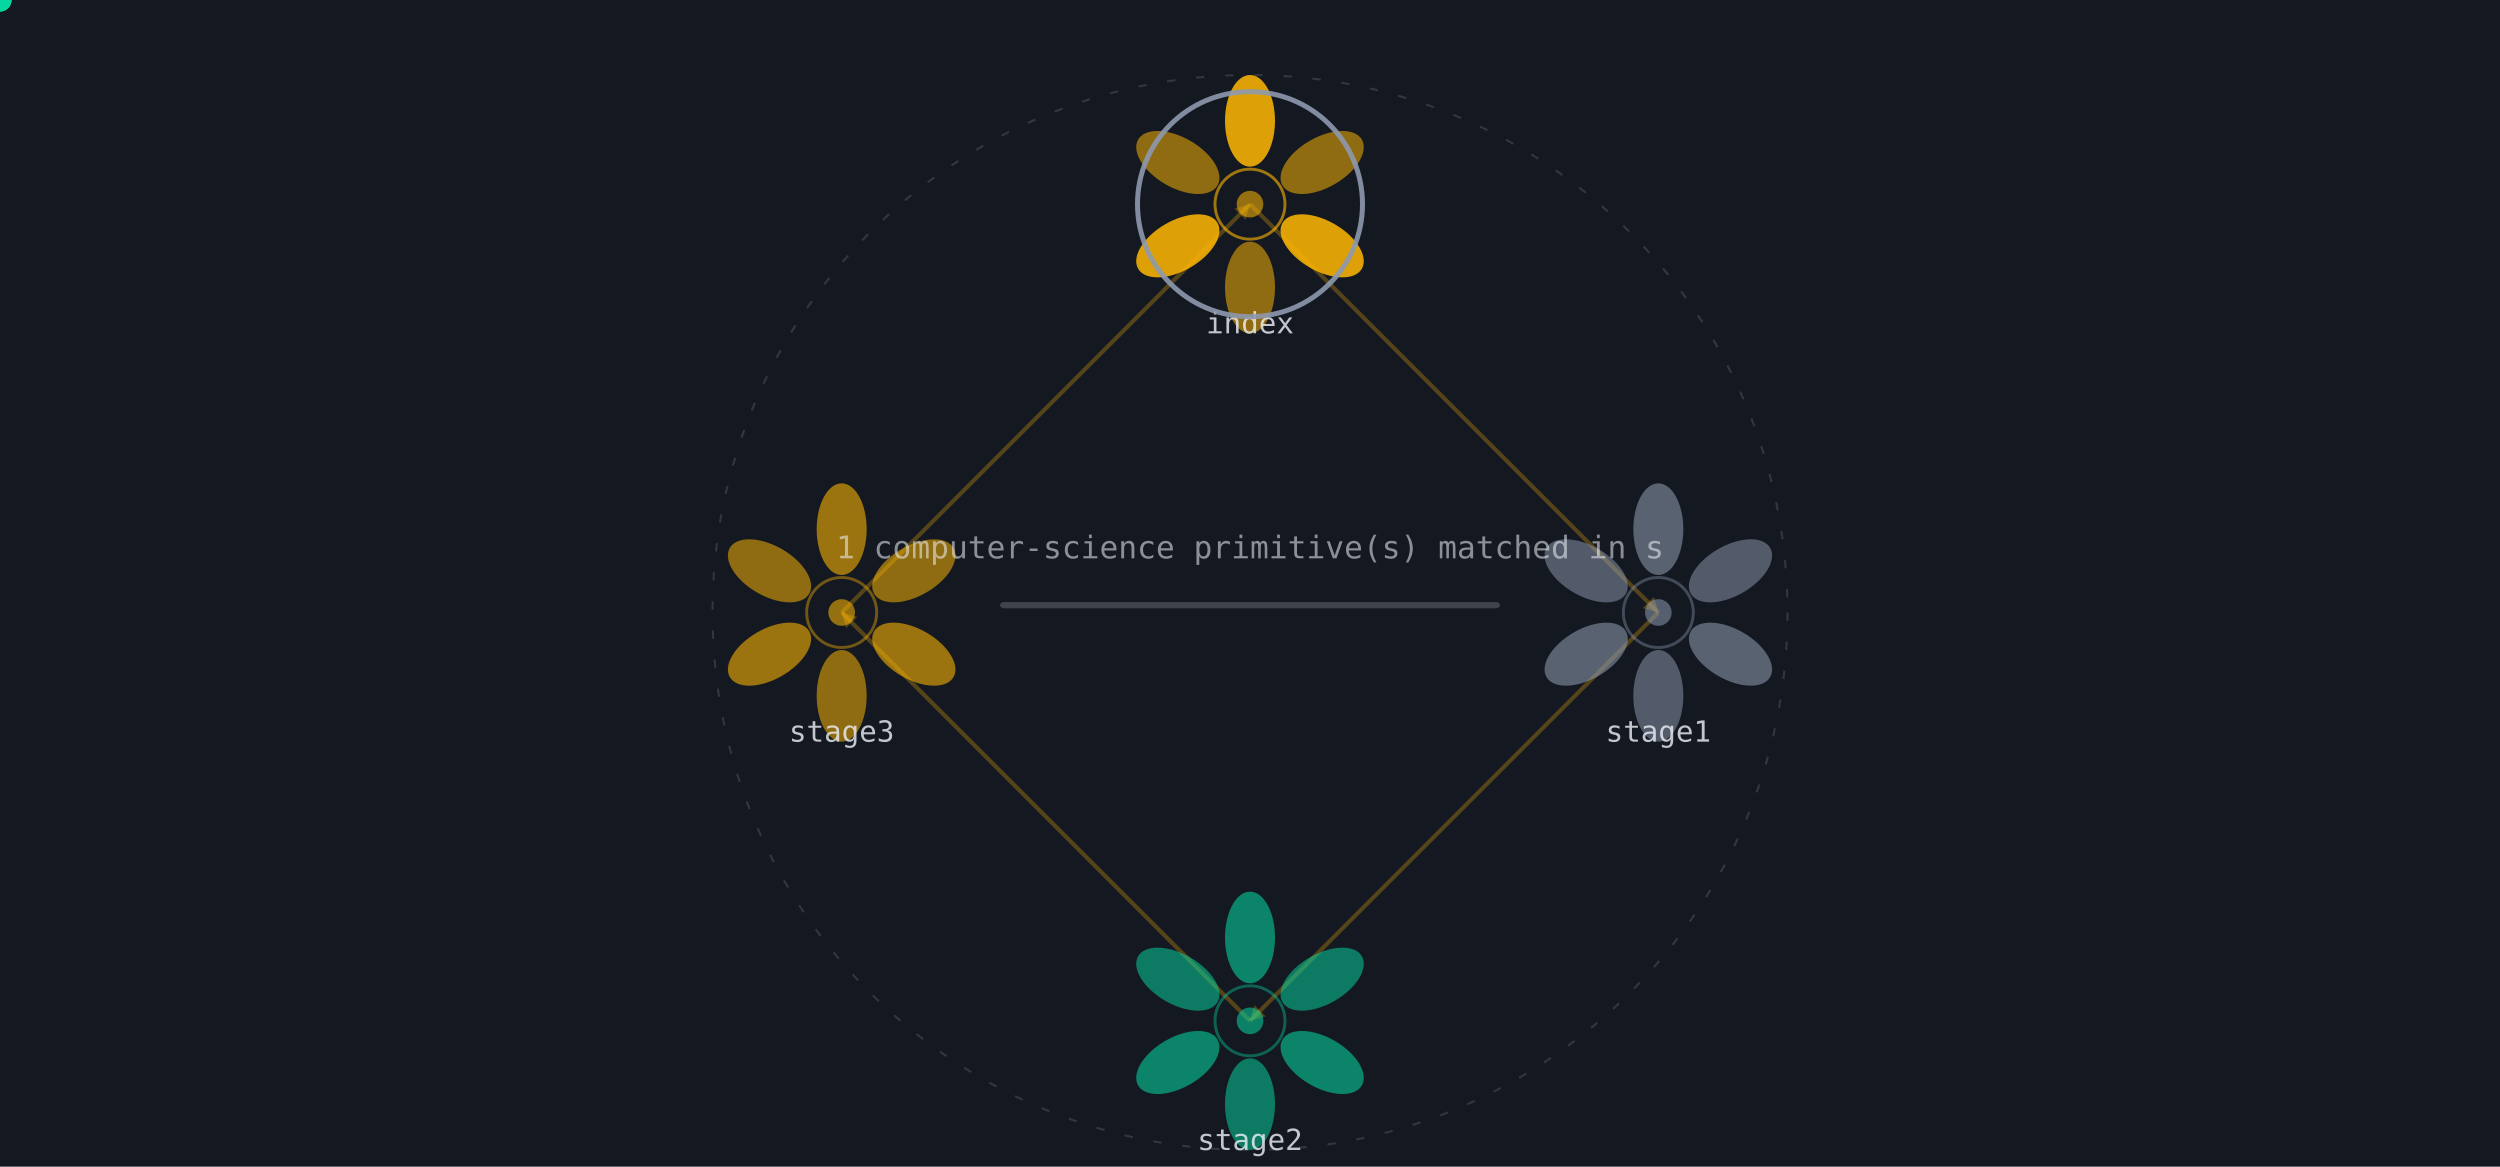
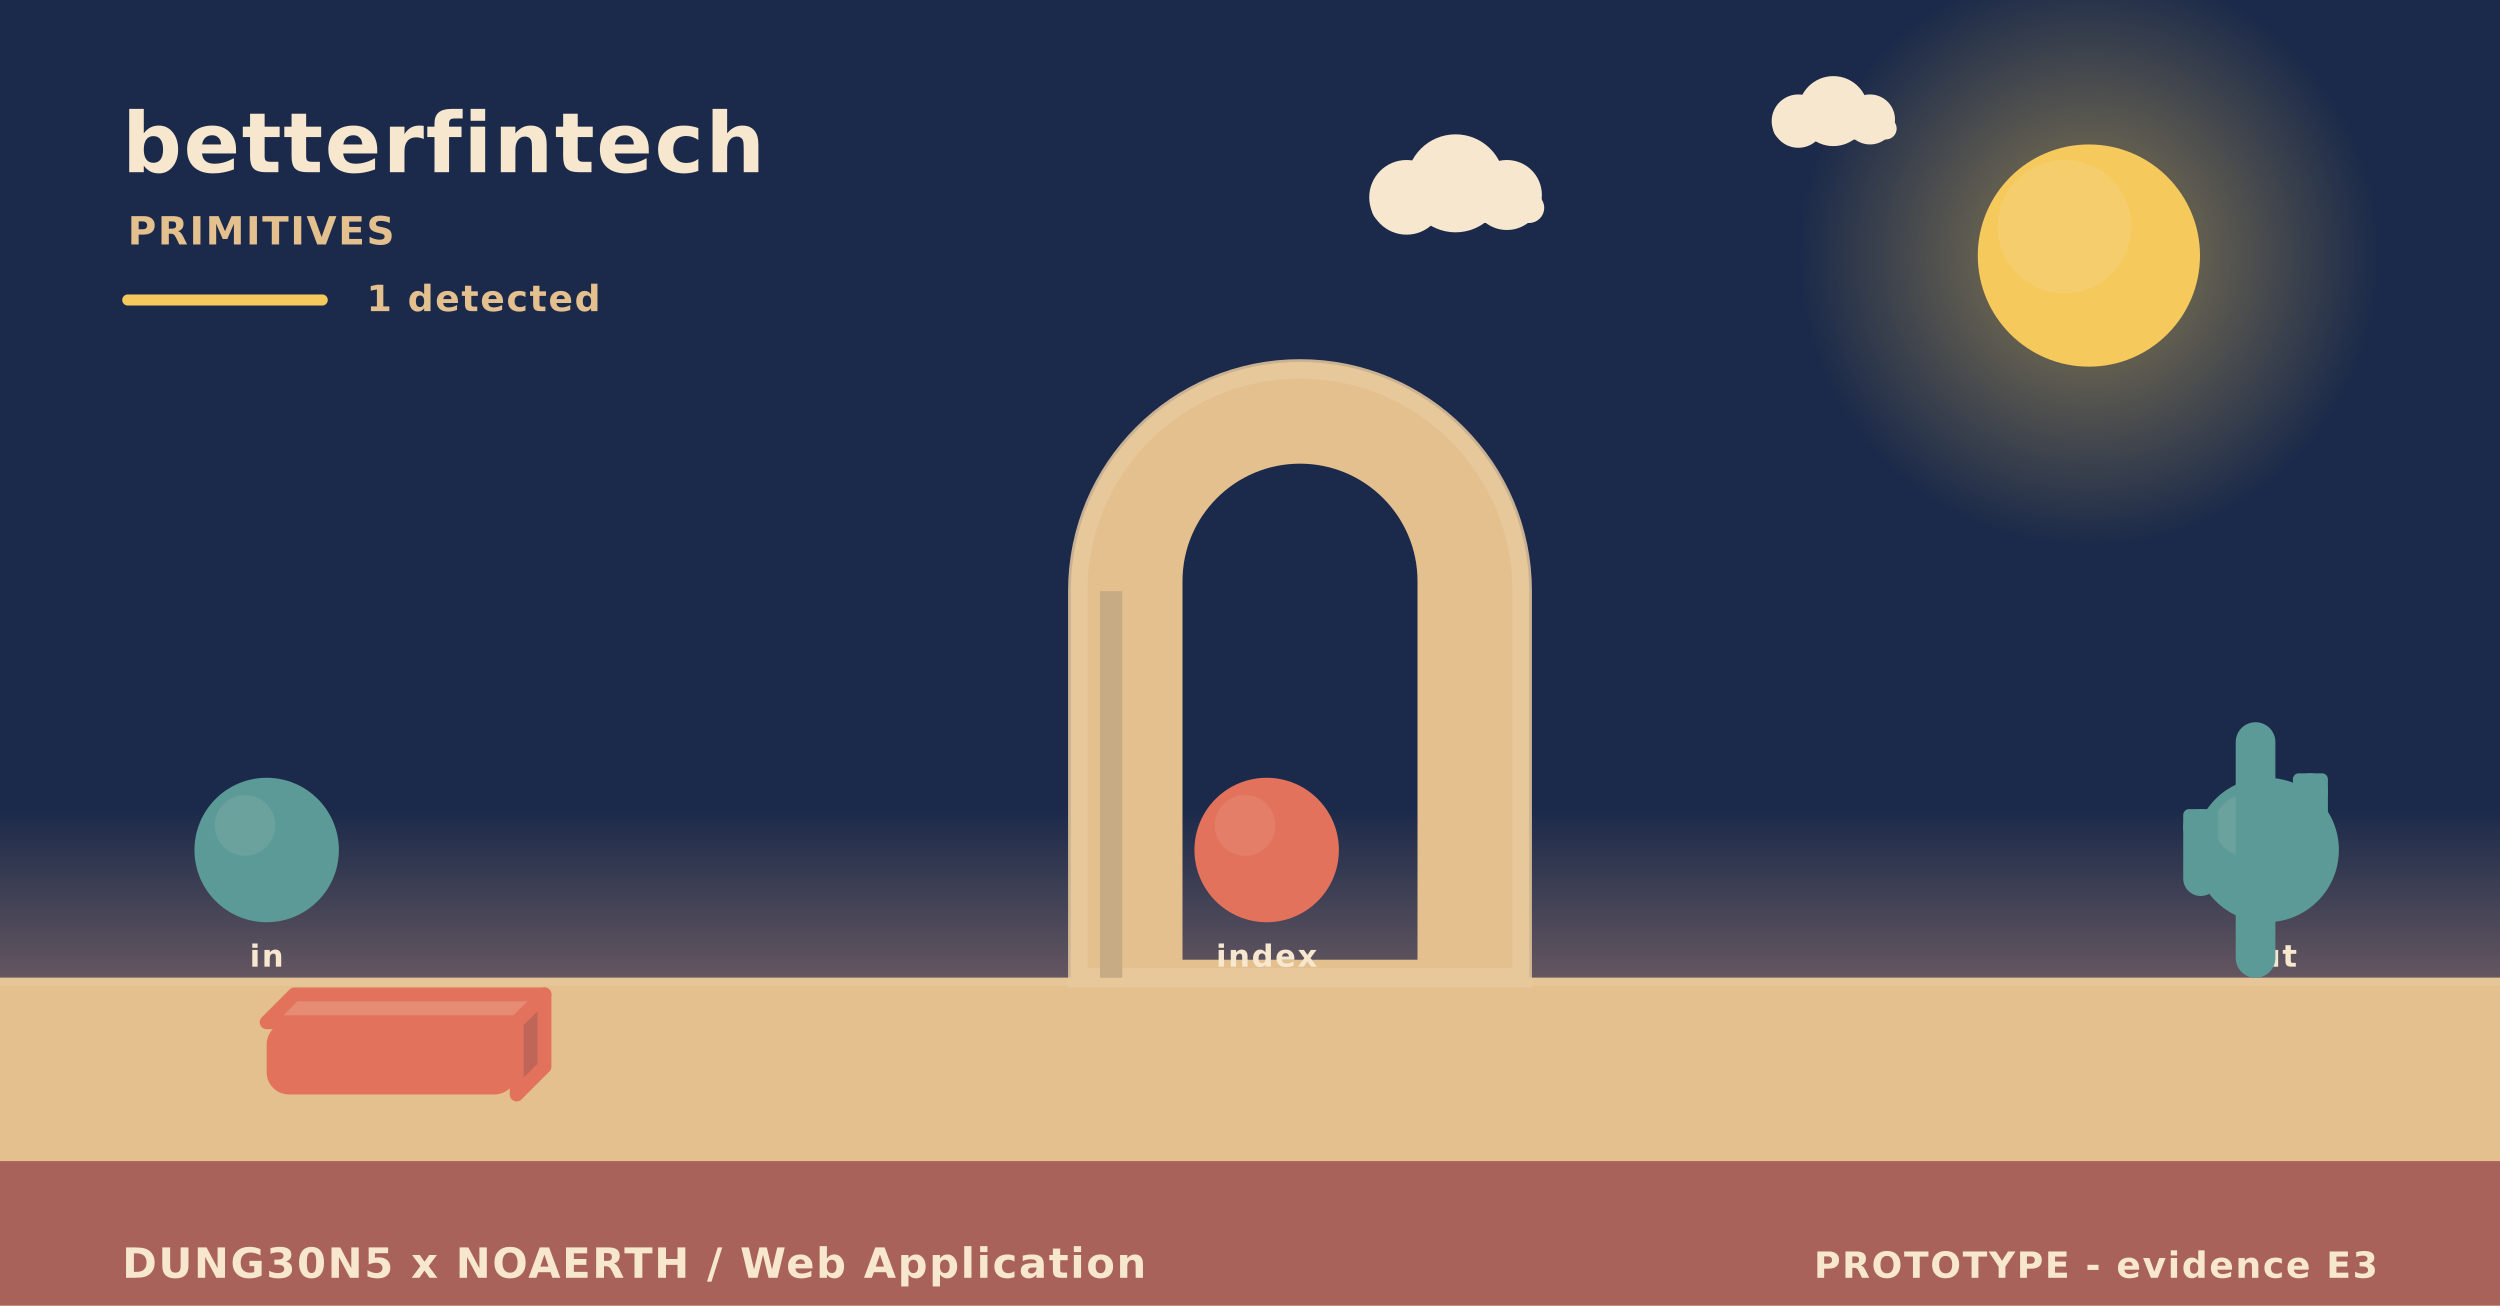
- <svg xmlns="http://www.w3.org/2000/svg" viewBox="0 0 1200 560" width="1200" height="560" role="img" aria-label="betterfintech state machine">
-   <rect width="1200" height="560" fill="#141821" />
-   <defs>
-     <linearGradient id="gs" x1="0" y1="0" x2="1" y2="1">
-       <stop offset="0%" stop-color="#ffb703" />
-       <stop offset="100%" stop-color="#8d99ae" />
-     </linearGradient>
-   </defs>
-   <circle cx="600.00" cy="294.00" r="258.00" fill="none" stroke="rgba(238,241,246,0.140)" stroke-width="1.00" opacity="1.00" stroke-dasharray="4 10" />
-   <line x1="600.00" y1="98.00" x2="796.00" y2="294.00" stroke="rgba(255,183,3,0.500)" stroke-width="2.00" opacity="0.55" />
-   <polygon points="796.00,294.00 793.88,286.50 788.50,291.88" fill="rgba(255,183,3,0.500)" opacity="0.55" />
-   <g opacity="0.9">
-     <circle cx="0.00" cy="0.00" r="5.50" fill="#06d6a0" opacity="1.00" />
-     <animateTransform attributeName="transform" type="translate" values="600.00,98.00 796.00,294.00" dur="5.75s" begin="0.0s" repeatCount="indefinite" />
-     <animateTransform attributeName="transform" type="translate" values="796.00,294.00 600.00,98.00" dur="5.75s" begin="2.875s" repeatCount="indefinite" />
+ <svg xmlns="http://www.w3.org/2000/svg" width="900" height="470" viewBox="0 0 900 470" role="img" aria-label="betterfintech - how it behaves">
+   <linearGradient id="skys" x1="0" y1="0" x2="0" y2="1">
+     <stop offset="0" stop-color="#1b2a4a" />
+     <stop offset="0.62" stop-color="#1b2a4a" />
+     <stop offset="1" stop-color="#f3ad8a" />
+   </linearGradient>
+   <rect width="900" height="470" fill="url(#skys)" />
+   <radialGradient id="suns">
+     <stop offset="0.35" stop-color="#f5c95c" stop-opacity="0.34" />
+     <stop offset="1" stop-color="#f5c95c" stop-opacity="0" />
+   </radialGradient>
+   <circle cx="752" cy="92" r="104" fill="url(#suns)" />
+   <circle cx="752" cy="92" r="40" fill="#f5c95c" />
+   <circle cx="743.2" cy="81.6" r="24" fill="#f5d27e" opacity="0.5" />
+   <g>
+     <circle cx="524" cy="66" r="17.64" fill="#f6e7ce" />
+     <circle cx="506.36" cy="71.04" r="13.44" fill="#f6e7ce" />
+     <circle cx="542.48" cy="70.2" r="12.6" fill="#f6e7ce" />
+     <rect x="493.76" y="69.36" width="62.16" height="10.92" rx="5.46" fill="#f6e7ce" />
+     <animateTransform attributeName="transform" type="translate" values="0 0;24 0;0 0" dur="36s" begin="0s" repeatCount="indefinite" />
  </g>
-   <line x1="796.00" y1="294.00" x2="600.00" y2="490.00" stroke="rgba(255,183,3,0.500)" stroke-width="2.00" opacity="0.55" />
-   <polygon points="600.00,490.00 607.50,487.88 602.12,482.50" fill="rgba(255,183,3,0.500)" opacity="0.55" />
-   <g opacity="0.9">
-     <circle cx="0.00" cy="0.00" r="5.50" fill="#06d6a0" opacity="1.00" />
-     <animateTransform attributeName="transform" type="translate" values="796.00,294.00 600.00,490.00" dur="5.75s" begin="1.438s" repeatCount="indefinite" />
-     <animateTransform attributeName="transform" type="translate" values="600.00,490.00 796.00,294.00" dur="5.75s" begin="4.312s" repeatCount="indefinite" />
+   <g>
+     <circle cx="660" cy="40" r="12.6" fill="#f6e7ce" />
+     <circle cx="647.4" cy="43.6" r="9.6" fill="#f6e7ce" />
+     <circle cx="673.2" cy="43" r="9" fill="#f6e7ce" />
+     <rect x="638.4" y="42.4" width="44.4" height="7.8" rx="3.9" fill="#f6e7ce" />
+     <animateTransform attributeName="transform" type="translate" values="0 0;-18 0;0 0" dur="46s" begin="3s" repeatCount="indefinite" />
  </g>
-   <line x1="600.00" y1="490.00" x2="404.00" y2="294.00" stroke="rgba(255,183,3,0.500)" stroke-width="2.00" opacity="0.55" />
-   <polygon points="404.00,294.00 406.12,301.50 411.50,296.12" fill="rgba(255,183,3,0.500)" opacity="0.55" />
-   <g opacity="0.9">
-     <circle cx="0.00" cy="0.00" r="5.50" fill="#06d6a0" opacity="1.00" />
-     <animateTransform attributeName="transform" type="translate" values="600.00,490.00 404.00,294.00" dur="5.75s" begin="2.875s" repeatCount="indefinite" />
-     <animateTransform attributeName="transform" type="translate" values="404.00,294.00 600.00,490.00" dur="5.75s" begin="5.75s" repeatCount="indefinite" />
+   <rect x="0" y="352" width="900" height="118" fill="#e3c08d" />
+   <rect x="0" y="352" width="900" height="3" fill="#e6c596" />
+   <text x="44" y="62" font-family="Verdana,DejaVu Sans,sans-serif" font-size="30" font-weight="700" letter-spacing="0.6" fill="#f6e7ce" text-anchor="start">betterfintech</text>
+   <text x="46" y="88" font-family="Verdana,DejaVu Sans,sans-serif" font-size="14" font-weight="700" letter-spacing="0.6" fill="#e3c08d" text-anchor="start">PRIMITIVES</text>
+   <rect x="44" y="106" width="74" height="4" rx="2" fill="#f5c95c" />
+   <text x="132" y="112" font-family="Verdana,DejaVu Sans,sans-serif" font-size="13" font-weight="700" letter-spacing="0.6" fill="#e3c08d" text-anchor="start">1 detected</text>
+   <path d="M388,352 L388,212.8 A80,80 0 0 1 548,212.8 L548,352 Z M423.2,348 L423.2,209.22 A44.8,44.8 0 0 1 512.8,209.22 L512.8,348 Z" fill="#e3c08d" fill-rule="evenodd" stroke="#e3c08d" stroke-width="5" stroke-linejoin="round" />
+   <path d="M388,352 L388,212.8 A80,80 0 0 1 548,212.8 L548,352 Z" fill="none" stroke="#e8c99d" stroke-width="7" stroke-linecap="round" opacity="0.85" />
+   <rect x="396" y="212.8" width="8" height="139.2" fill="#c7ab84" />
+   <circle cx="96" cy="306" r="26" fill="#5b9a97" />
+   <circle cx="88.2" cy="297.16" r="10.92" fill="#7aa9a2" opacity="0.55" />
+   <text x="96" y="348" font-family="Verdana,DejaVu Sans,sans-serif" font-size="11" font-weight="700" letter-spacing="0.6" fill="#f6e7ce" text-anchor="middle">in</text>
+   <g>
+     <circle cx="456" cy="306" r="26" fill="#e2725b" />
+     <circle cx="448.2" cy="297.16" r="10.92" fill="#e68972" opacity="0.55" />
+     <animate attributeName="opacity" values="0.8;1;0.8" dur="4.6s" begin="0s" repeatCount="indefinite" />
  </g>
-   <line x1="404.00" y1="294.00" x2="600.00" y2="98.00" stroke="rgba(255,183,3,0.500)" stroke-width="2.00" opacity="0.55" />
-   <polygon points="600.00,98.00 592.50,100.12 597.88,105.50" fill="rgba(255,183,3,0.500)" opacity="0.55" />
-   <g opacity="0.9">
-     <circle cx="0.00" cy="0.00" r="5.50" fill="#06d6a0" opacity="1.00" />
-     <animateTransform attributeName="transform" type="translate" values="404.00,294.00 600.00,98.00" dur="5.75s" begin="4.312s" repeatCount="indefinite" />
-     <animateTransform attributeName="transform" type="translate" values="600.00,98.00 404.00,294.00" dur="5.75s" begin="7.188s" repeatCount="indefinite" />
-   </g>
-   <ellipse cx="600.00" cy="58.00" rx="12.00" ry="22.00" fill="rgba(255,183,3,0.900)" opacity="0.95" transform="rotate(0.0 600.00 58.00)" />
-   <ellipse cx="634.64" cy="78.00" rx="12.00" ry="22.00" fill="rgba(255,183,3,0.550)" opacity="0.95" transform="rotate(60.0 634.64 78.00)" />
-   <ellipse cx="634.64" cy="118.00" rx="12.00" ry="22.00" fill="rgba(255,183,3,0.900)" opacity="0.95" transform="rotate(120.0 634.64 118.00)" />
-   <ellipse cx="600.00" cy="138.00" rx="12.00" ry="22.00" fill="rgba(255,183,3,0.550)" opacity="0.95" transform="rotate(180.0 600.00 138.00)" />
-   <ellipse cx="565.36" cy="118.00" rx="12.00" ry="22.00" fill="rgba(255,183,3,0.900)" opacity="0.95" transform="rotate(240.0 565.36 118.00)" />
-   <ellipse cx="565.36" cy="78.00" rx="12.00" ry="22.00" fill="rgba(255,183,3,0.550)" opacity="0.95" transform="rotate(300.0 565.36 78.00)" />
-   <circle cx="600.00" cy="98.00" r="16.80" fill="none" stroke="rgba(255,183,3,0.900)" stroke-width="1.40" opacity="0.66" />
-   <circle cx="600.00" cy="98.00" r="6.40" fill="rgba(255,183,3,0.550)" opacity="1.00" />
-   <text x="600" y="160" font-family="ui-monospace,Menlo,monospace" font-size="14" fill="rgba(238,241,246,0.800)" text-anchor="middle">index</text>
-   <g>
-     <circle cx="600.00" cy="98.00" r="54.00" fill="none" stroke="#8d99ae" stroke-width="2.40" opacity="0.90" />
-     <animate attributeName="opacity" values="0.25;1.0;0.25" dur="11.5s" begin="0.0s" repeatCount="indefinite" />
-   </g>
-   <ellipse cx="796.00" cy="254.00" rx="12.00" ry="22.00" fill="rgba(141,153,174,0.600)" opacity="0.95" transform="rotate(0.0 796.00 254.00)" />
-   <ellipse cx="830.64" cy="274.00" rx="12.00" ry="22.00" fill="rgba(141,153,174,0.550)" opacity="0.95" transform="rotate(60.0 830.64 274.00)" />
-   <ellipse cx="830.64" cy="314.00" rx="12.00" ry="22.00" fill="rgba(141,153,174,0.600)" opacity="0.95" transform="rotate(120.0 830.64 314.00)" />
-   <ellipse cx="796.00" cy="334.00" rx="12.00" ry="22.00" fill="rgba(141,153,174,0.550)" opacity="0.95" transform="rotate(180.0 796.00 334.00)" />
-   <ellipse cx="761.36" cy="314.00" rx="12.00" ry="22.00" fill="rgba(141,153,174,0.600)" opacity="0.95" transform="rotate(240.0 761.36 314.00)" />
-   <ellipse cx="761.36" cy="274.00" rx="12.00" ry="22.00" fill="rgba(141,153,174,0.550)" opacity="0.95" transform="rotate(300.0 761.36 274.00)" />
-   <circle cx="796.00" cy="294.00" r="16.80" fill="none" stroke="rgba(141,153,174,0.600)" stroke-width="1.40" opacity="0.66" />
-   <circle cx="796.00" cy="294.00" r="6.40" fill="rgba(141,153,174,0.550)" opacity="1.00" />
-   <text x="796" y="356" font-family="ui-monospace,Menlo,monospace" font-size="14" fill="rgba(238,241,246,0.800)" text-anchor="middle">stage1</text>
-   <ellipse cx="600.00" cy="450.00" rx="12.00" ry="22.00" fill="rgba(6,214,160,0.600)" opacity="0.95" transform="rotate(0.0 600.00 450.00)" />
-   <ellipse cx="634.64" cy="470.00" rx="12.00" ry="22.00" fill="rgba(6,214,160,0.550)" opacity="0.95" transform="rotate(60.0 634.64 470.00)" />
-   <ellipse cx="634.64" cy="510.00" rx="12.00" ry="22.00" fill="rgba(6,214,160,0.600)" opacity="0.95" transform="rotate(120.0 634.64 510.00)" />
-   <ellipse cx="600.00" cy="530.00" rx="12.00" ry="22.00" fill="rgba(6,214,160,0.550)" opacity="0.95" transform="rotate(180.0 600.00 530.00)" />
-   <ellipse cx="565.36" cy="510.00" rx="12.00" ry="22.00" fill="rgba(6,214,160,0.600)" opacity="0.95" transform="rotate(240.0 565.36 510.00)" />
-   <ellipse cx="565.36" cy="470.00" rx="12.00" ry="22.00" fill="rgba(6,214,160,0.550)" opacity="0.95" transform="rotate(300.0 565.36 470.00)" />
-   <circle cx="600.00" cy="490.00" r="16.80" fill="none" stroke="rgba(6,214,160,0.600)" stroke-width="1.40" opacity="0.66" />
-   <circle cx="600.00" cy="490.00" r="6.40" fill="rgba(6,214,160,0.550)" opacity="1.00" />
-   <text x="600" y="552" font-family="ui-monospace,Menlo,monospace" font-size="14" fill="rgba(238,241,246,0.800)" text-anchor="middle">stage2</text>
-   <ellipse cx="404.00" cy="254.00" rx="12.00" ry="22.00" fill="rgba(255,183,3,0.600)" opacity="0.95" transform="rotate(0.0 404.00 254.00)" />
-   <ellipse cx="438.64" cy="274.00" rx="12.00" ry="22.00" fill="rgba(255,183,3,0.550)" opacity="0.95" transform="rotate(60.0 438.64 274.00)" />
-   <ellipse cx="438.64" cy="314.00" rx="12.00" ry="22.00" fill="rgba(255,183,3,0.600)" opacity="0.95" transform="rotate(120.0 438.64 314.00)" />
-   <ellipse cx="404.00" cy="334.00" rx="12.00" ry="22.00" fill="rgba(255,183,3,0.550)" opacity="0.95" transform="rotate(180.0 404.00 334.00)" />
-   <ellipse cx="369.36" cy="314.00" rx="12.00" ry="22.00" fill="rgba(255,183,3,0.600)" opacity="0.95" transform="rotate(240.0 369.36 314.00)" />
-   <ellipse cx="369.36" cy="274.00" rx="12.00" ry="22.00" fill="rgba(255,183,3,0.550)" opacity="0.95" transform="rotate(300.0 369.36 274.00)" />
-   <circle cx="404.00" cy="294.00" r="16.80" fill="none" stroke="rgba(255,183,3,0.600)" stroke-width="1.40" opacity="0.66" />
-   <circle cx="404.00" cy="294.00" r="6.40" fill="rgba(255,183,3,0.550)" opacity="1.00" />
-   <text x="404" y="356" font-family="ui-monospace,Menlo,monospace" font-size="14" fill="rgba(238,241,246,0.800)" text-anchor="middle">stage3</text>
-   <rect x="480.00" y="289.00" width="240.00" height="3.00" rx="2.00" fill="rgba(238,241,246,0.200)" opacity="1.00" />
-   <text x="600" y="268" font-family="ui-monospace,Menlo,monospace" font-size="15" fill="rgba(238,241,246,0.550)" text-anchor="middle">1 computer-science primitive(s) matched in s</text>
+   <text x="456" y="348" font-family="Verdana,DejaVu Sans,sans-serif" font-size="11" font-weight="700" letter-spacing="0.6" fill="#f6e7ce" text-anchor="middle">index</text>
+   <circle cx="816" cy="306" r="26" fill="#5b9a97" />
+   <circle cx="808.2" cy="297.16" r="10.92" fill="#7aa9a2" opacity="0.55" />
+   <text x="816" y="348" font-family="Verdana,DejaVu Sans,sans-serif" font-size="11" font-weight="700" letter-spacing="0.6" fill="#f6e7ce" text-anchor="middle">out</text>
+   <path d="M96,368 L186,368 L196,358 L106,358 Z" fill="#e68c74" stroke="#e2725b" stroke-width="5" stroke-linejoin="round" />
+   <path d="M186,368 L196,358 L196,384 L186,394 Z" fill="#c06658" stroke="#e2725b" stroke-width="5" stroke-linejoin="round" />
+   <rect x="96" y="368" width="90" height="26" rx="8" fill="#e2725b" />
+   <rect x="804.86" y="260" width="14.28" height="92" rx="7.14" fill="#5b9a97" />
+   <rect x="785.96" y="291.28" width="12.6" height="31.28" rx="6.3" fill="#5b9a97" />
+   <rect x="785.96" y="291.28" width="12.6" height="9.2" rx="2.1" fill="#5b9a97" />
+   <rect x="825.44" y="278.4" width="12.6" height="31.28" rx="6.3" fill="#5b9a97" />
+   <rect x="825.44" y="278.4" width="12.6" height="9.2" rx="2.1" fill="#5b9a97" />
+   <rect x="0" y="418" width="900" height="52" rx="0" fill="#a65c56" opacity="0.94" />
+   <text x="44" y="460" font-family="Verdana,DejaVu Sans,sans-serif" font-size="15" font-weight="700" letter-spacing="0.6" fill="#f6e7ce" text-anchor="start">DUNG30N5 x NOAERTH  /  Web Application</text>
+   <text x="856" y="460" font-family="Verdana,DejaVu Sans,sans-serif" font-size="13" font-weight="700" letter-spacing="0.6" fill="#f6e7ce" text-anchor="end">PROTOTYPE  -  evidence E3</text>
</svg>
